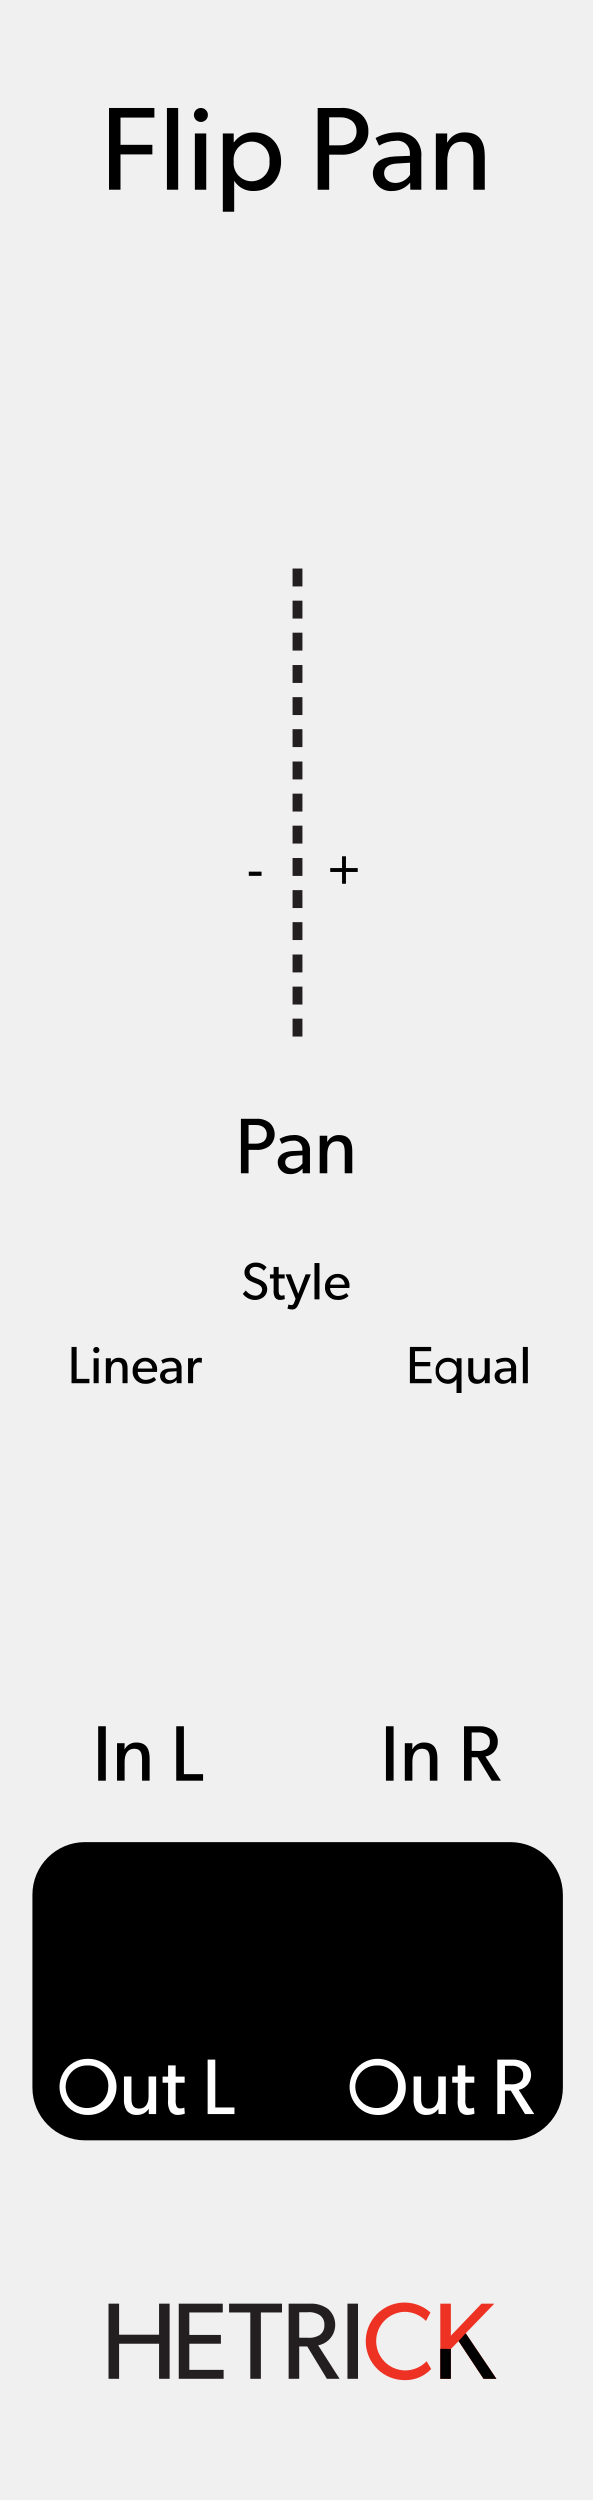
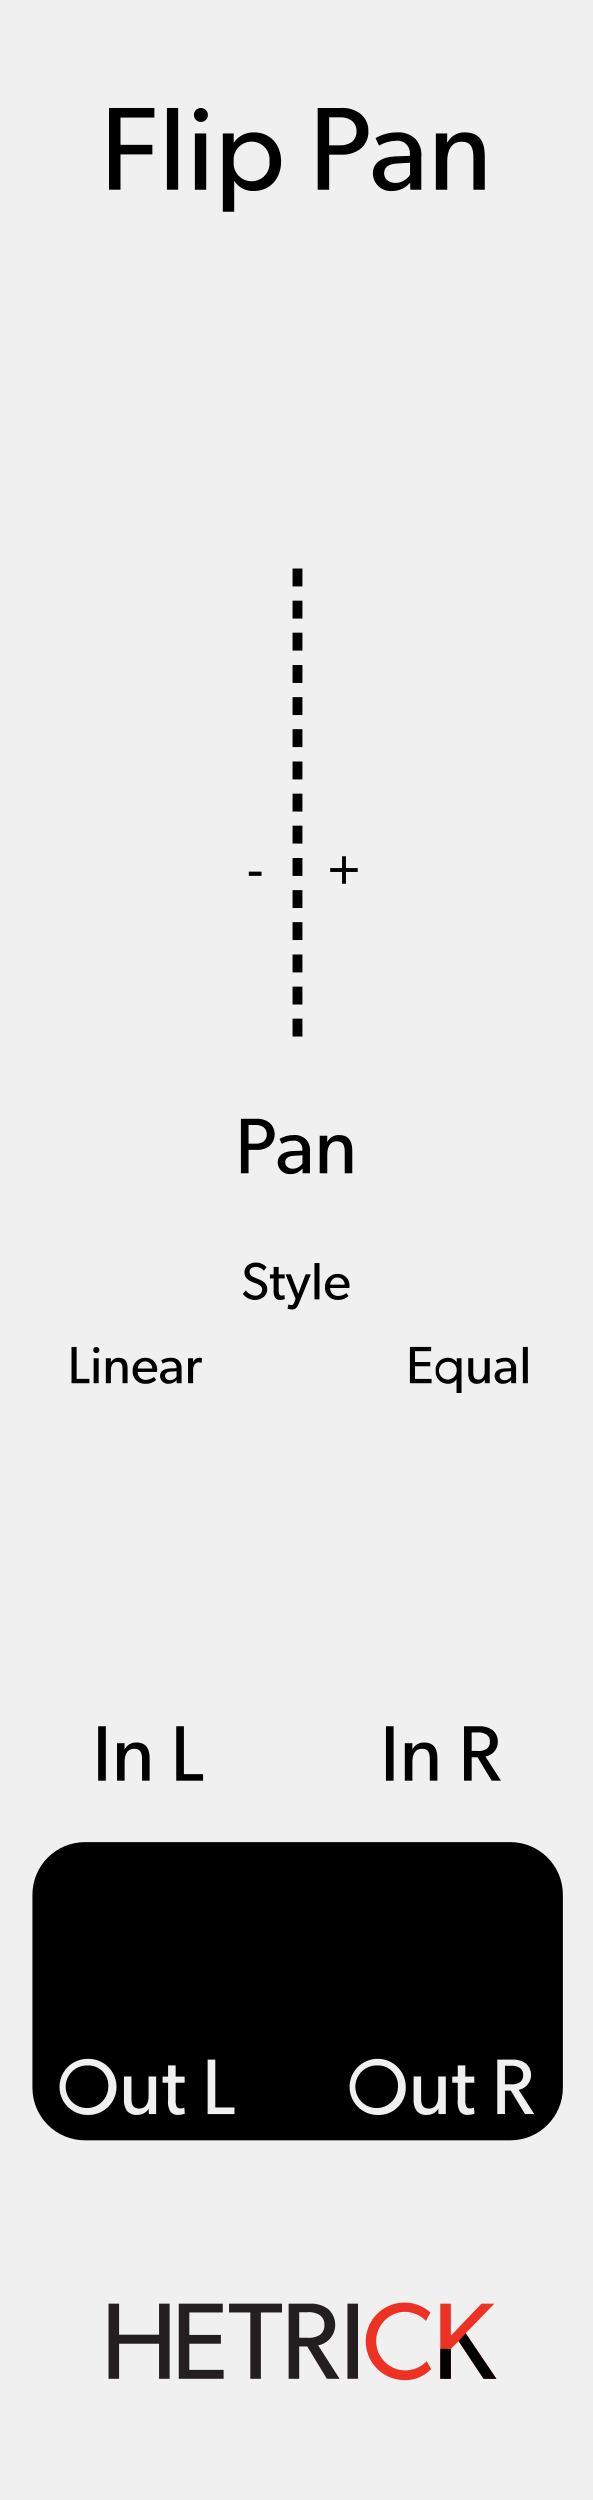
- <svg xmlns="http://www.w3.org/2000/svg" id="svg8" width="90" height="380" viewBox="0 0 90 380">
+ <svg xmlns="http://www.w3.org/2000/svg" id="svg8" width="90" height="380" viewBox="0 0 90 380" version="1.1">
+   <defs id="defs185" />
  <g id="layer1">
    <path id="rect817" d="M0,0H90V380H0Z" transform="translate(0 0.00002)" style="fill: #f0f0f0" />
  </g>
-   <g>
-     <path d="M25.784,361.578H24.178v-5.331H18.102v5.331H16.496V350.155h1.606v4.719h6.076v-4.719h1.606Z" transform="translate(0 0.00002)" style="fill: #231f20" />
-     <path d="M33.992,361.578H27.171V350.155h6.689v1.341H28.776v3.411h4.801v1.341h-4.801v3.973h5.215Z" transform="translate(0 0.00002)" style="fill: #231f20" />
-     <path d="M42.865,351.496H39.653v10.083h-1.606V351.496H34.819v-1.341h8.046Z" transform="translate(0 0.00002)" style="fill: #231f20" />
-     <path d="M51.622,361.578H49.685l-2.98-4.917H45.479v4.917h-1.606V350.155h3.228a4.373,4.373,0,0,1,2.748.795A3.185,3.185,0,0,1,48.36,356.496Zm-3.046-9.702a3.047,3.047,0,0,0-1.92-.414h-1.175v3.874h1.175a3.159,3.159,0,0,0,1.92-.397,1.727,1.727,0,0,0,.729-1.54A1.698,1.698,0,0,0,48.575,351.877Z" transform="translate(0 0.00002)" style="fill: #231f20" />
-     <path d="M54.419,361.578H52.813V350.155h1.606Z" transform="translate(0 0.00002)" style="fill: #231f20" />
-     <path d="M65.542,360.088A5.355,5.355,0,0,1,61.37,361.777a5.895,5.895,0,1,1,4.056-10.281l-.679,1.291a4.527,4.527,0,0,0-3.311-1.391,4.458,4.458,0,0,0,0,8.907,4.522,4.522,0,0,0,3.411-1.391Z" transform="translate(0 0.00002)" style="fill: #ed3224" />
-     <path d="M75.452,361.578H73.499L69.707,355.85l-1.175,1.192v4.536H66.926V350.155h1.606v4.868l4.652-4.868h1.954l-4.354,4.503Z" transform="translate(0 0.00002)" style="fill: #ed3224" />
-     <path d="M75.452,361.578H73.499L69.707,355.85l-1.175,1.192v4.536H66.926V357.019l1.606.023,1.175-1.192,1.076-1.192.616.914.497.737Z" transform="translate(0 0.00002)" />
+   <g id="g22">
+     <path d="M25.784,361.578H24.178v-5.331H18.102v5.331H16.496V350.155h1.606v4.719h6.076v-4.719h1.606Z" transform="translate(0 0.00002)" style="fill: #231f20" id="path6" />
+     <path d="M33.992,361.578H27.171V350.155h6.689v1.341H28.776v3.411h4.801v1.341h-4.801v3.973h5.215Z" transform="translate(0 0.00002)" style="fill: #231f20" id="path8" />
+     <path d="M42.865,351.496H39.653v10.083h-1.606V351.496H34.819v-1.341h8.046Z" transform="translate(0 0.00002)" style="fill: #231f20" id="path10" />
+     <path d="M51.622,361.578H49.685l-2.98-4.917H45.479v4.917h-1.606V350.155h3.228a4.373,4.373,0,0,1,2.748.795A3.185,3.185,0,0,1,48.36,356.496Zm-3.046-9.702a3.047,3.047,0,0,0-1.92-.414h-1.175v3.874h1.175a3.159,3.159,0,0,0,1.92-.397,1.727,1.727,0,0,0,.729-1.54A1.698,1.698,0,0,0,48.575,351.877Z" transform="translate(0 0.00002)" style="fill: #231f20" id="path12" />
+     <path d="M54.419,361.578H52.813V350.155h1.606Z" transform="translate(0 0.00002)" style="fill: #231f20" id="path14" />
+     <path d="M65.542,360.088A5.355,5.355,0,0,1,61.37,361.777a5.895,5.895,0,1,1,4.056-10.281l-.679,1.291a4.527,4.527,0,0,0-3.311-1.391,4.458,4.458,0,0,0,0,8.907,4.522,4.522,0,0,0,3.411-1.391Z" transform="translate(0 0.00002)" style="fill: #ed3224" id="path16" />
+     <path d="M75.452,361.578H73.499L69.707,355.85l-1.175,1.192v4.536H66.926V350.155h1.606v4.868l4.652-4.868h1.954l-4.354,4.503Z" transform="translate(0 0.00002)" style="fill: #ed3224" id="path18" />
+     <path d="M75.452,361.578H73.499L69.707,355.85l-1.175,1.192v4.536H66.926V357.019l1.606.023,1.175-1.192,1.076-1.192.616.914.497.737Z" transform="translate(0 0.00002)" id="path20" />
  </g>
-   <g>
-     <path d="M23.466,17.871h-5.15v4.141h4.844v1.458H18.316v5.366H16.57V16.413h6.896Z" transform="translate(0 0.00002)" />
-     <path d="M27.082,28.836H25.372V16.413H27.082Z" transform="translate(0 0.00002)" />
-     <path d="M30.484,18.538a1.064,1.064,0,1,1,1.117-1.062A1.061,1.061,0,0,1,30.484,18.538Zm.864,10.299H29.62V20.284h1.729Z" transform="translate(0 0.00002)" />
-     <path d="M38.567,29.035a3.323,3.323,0,0,1-2.953-1.531l-.018-.018v4.7H33.868V20.284h1.657v1.351h.036a3.625,3.625,0,0,1,3.042-1.513c2.521,0,4.124,1.891,4.124,4.43C42.727,27.09,41.106,29.035,38.567,29.035Zm-.324-7.508a2.72,2.72,0,0,0-2.719,3.007,2.734,2.734,0,1,0,5.438,0A2.72,2.72,0,0,0,38.243,21.526Z" transform="translate(0 0.00002)" />
-     <path d="M54.785,22.625a4.496,4.496,0,0,1-3.007.882H50.032v5.33H48.285V16.413h3.493a4.499,4.499,0,0,1,3.007.882,3.267,3.267,0,0,1,1.207,2.665A3.241,3.241,0,0,1,54.785,22.625Zm-1.351-4.303a2.93,2.93,0,0,0-1.8-.486H50.032v4.25h1.603a3.057,3.057,0,0,0,1.8-.468A1.998,1.998,0,0,0,54.191,19.96,1.962,1.962,0,0,0,53.435,18.321Z" transform="translate(0 0.00002)" />
-     <path d="M64.037,28.836H62.363l-.019-1.08A3.528,3.528,0,0,1,59.626,29.035a2.718,2.718,0,0,1-2.953-2.647c0-1.674,1.369-2.521,3.35-2.611l2.286-.09v-.342a1.876,1.876,0,0,0-2.124-1.944,5.256,5.256,0,0,0-2.575.738l-.522-1.152a6.594,6.594,0,0,1,3.205-.864,3.707,3.707,0,0,1,2.827.973,3.542,3.542,0,0,1,.918,2.772Zm-1.71-4.105-1.999.126c-1.387.072-1.944.666-1.944,1.476,0,.811.63,1.477,1.765,1.477a2.686,2.686,0,0,0,2.179-1.242Z" transform="translate(0 0.00002)" />
-     <path d="M73.686,28.836H71.957V24.065c0-1.44-.253-2.521-1.783-2.521-1.603,0-2.196,1.35-2.196,2.989v4.303H66.249V20.284h1.729L67.959,21.634h.055a2.889,2.889,0,0,1,2.61-1.513c2.431,0,3.062,1.603,3.062,3.655Z" transform="translate(0 0.00002)" />
+   <g id="g38">
+     <path d="M23.466,17.871h-5.15v4.141h4.844v1.458H18.316v5.366H16.57V16.413h6.896Z" transform="translate(0 0.00002)" id="path24" />
+     <path d="M27.082,28.836H25.372V16.413H27.082Z" transform="translate(0 0.00002)" id="path26" />
+     <path d="M30.484,18.538a1.064,1.064,0,1,1,1.117-1.062A1.061,1.061,0,0,1,30.484,18.538Zm.864,10.299H29.62V20.284h1.729Z" transform="translate(0 0.00002)" id="path28" />
+     <path d="M38.567,29.035a3.323,3.323,0,0,1-2.953-1.531l-.018-.018v4.7H33.868V20.284h1.657v1.351h.036a3.625,3.625,0,0,1,3.042-1.513c2.521,0,4.124,1.891,4.124,4.43C42.727,27.09,41.106,29.035,38.567,29.035Zm-.324-7.508a2.72,2.72,0,0,0-2.719,3.007,2.734,2.734,0,1,0,5.438,0A2.72,2.72,0,0,0,38.243,21.526Z" transform="translate(0 0.00002)" id="path30" />
+     <path d="M54.785,22.625a4.496,4.496,0,0,1-3.007.882H50.032v5.33H48.285V16.413h3.493a4.499,4.499,0,0,1,3.007.882,3.267,3.267,0,0,1,1.207,2.665A3.241,3.241,0,0,1,54.785,22.625Zm-1.351-4.303a2.93,2.93,0,0,0-1.8-.486H50.032v4.25h1.603a3.057,3.057,0,0,0,1.8-.468A1.998,1.998,0,0,0,54.191,19.96,1.962,1.962,0,0,0,53.435,18.321Z" transform="translate(0 0.00002)" id="path32" />
+     <path d="M64.037,28.836H62.363l-.019-1.08A3.528,3.528,0,0,1,59.626,29.035a2.718,2.718,0,0,1-2.953-2.647c0-1.674,1.369-2.521,3.35-2.611l2.286-.09v-.342a1.876,1.876,0,0,0-2.124-1.944,5.256,5.256,0,0,0-2.575.738l-.522-1.152a6.594,6.594,0,0,1,3.205-.864,3.707,3.707,0,0,1,2.827.973,3.542,3.542,0,0,1,.918,2.772Zm-1.71-4.105-1.999.126c-1.387.072-1.944.666-1.944,1.476,0,.811.63,1.477,1.765,1.477a2.686,2.686,0,0,0,2.179-1.242Z" transform="translate(0 0.00002)" id="path34" />
+     <path d="M73.686,28.836H71.957V24.065c0-1.44-.253-2.521-1.783-2.521-1.603,0-2.196,1.35-2.196,2.989v4.303H66.249V20.284h1.729L67.959,21.634h.055a2.889,2.889,0,0,1,2.61-1.513c2.431,0,3.062,1.603,3.062,3.655Z" transform="translate(0 0.00002)" id="path36" />
  </g>
-   <g>
-     <path d="M40.948,174.195a2.997,2.997,0,0,1-2.003.587H37.781V178.333H36.618v-8.275h2.327a2.997,2.997,0,0,1,2.003.587,2.362,2.362,0,0,1,0,3.55Zm-.899-2.867a1.954,1.954,0,0,0-1.2-.324H37.781v2.831h1.067a2.037,2.037,0,0,0,1.2-.312,1.331,1.331,0,0,0,.503-1.103A1.309,1.309,0,0,0,40.048,171.329Z" transform="translate(0 0.00002)" />
-     <path d="M47.115,178.333H46l-.012-.72a2.351,2.351,0,0,1-1.811.852,1.81,1.81,0,0,1-1.967-1.763c0-1.115.911-1.679,2.23-1.739l1.523-.06v-.228a1.25,1.25,0,0,0-1.416-1.295,3.495,3.495,0,0,0-1.715.492l-.348-.768a4.381,4.381,0,0,1,2.135-.576,2.469,2.469,0,0,1,1.883.647,2.36,2.36,0,0,1,.611,1.847Zm-1.139-2.734-1.331.084c-.924.048-1.295.444-1.295.983s.42.983,1.175.983a1.789,1.789,0,0,0,1.451-.828Z" transform="translate(0 0.00002)" />
-     <path d="M53.547,178.333H52.396v-3.178c0-.959-.168-1.679-1.188-1.679-1.067,0-1.463.899-1.463,1.991V178.333H48.594v-5.697h1.151l-.013.899h.036a1.924,1.924,0,0,1,1.739-1.007c1.619,0,2.039,1.067,2.039,2.435Z" transform="translate(0 0.00002)" />
+   <g id="g46">
+     <path d="M40.948,174.195a2.997,2.997,0,0,1-2.003.587H37.781V178.333H36.618v-8.275h2.327a2.997,2.997,0,0,1,2.003.587,2.362,2.362,0,0,1,0,3.55Zm-.899-2.867a1.954,1.954,0,0,0-1.2-.324H37.781v2.831h1.067a2.037,2.037,0,0,0,1.2-.312,1.331,1.331,0,0,0,.503-1.103A1.309,1.309,0,0,0,40.048,171.329Z" transform="translate(0 0.00002)" id="path40" />
+     <path d="M47.115,178.333H46l-.012-.72a2.351,2.351,0,0,1-1.811.852,1.81,1.81,0,0,1-1.967-1.763c0-1.115.911-1.679,2.23-1.739l1.523-.06v-.228a1.25,1.25,0,0,0-1.416-1.295,3.495,3.495,0,0,0-1.715.492l-.348-.768a4.381,4.381,0,0,1,2.135-.576,2.469,2.469,0,0,1,1.883.647,2.36,2.36,0,0,1,.611,1.847Zm-1.139-2.734-1.331.084c-.924.048-1.295.444-1.295.983s.42.983,1.175.983a1.789,1.789,0,0,0,1.451-.828Z" transform="translate(0 0.00002)" id="path42" />
+     <path d="M53.547,178.333H52.396v-3.178c0-.959-.168-1.679-1.188-1.679-1.067,0-1.463.899-1.463,1.991V178.333H48.594v-5.697h1.151l-.013.899h.036a1.924,1.924,0,0,1,1.739-1.007c1.619,0,2.039,1.067,2.039,2.435Z" transform="translate(0 0.00002)" id="path44" />
  </g>
-   <g>
-     <path d="M16.085,270.666H14.922v-8.275H16.085Z" transform="translate(0 0.00002)" />
-     <path d="M22.743,270.666H21.591v-3.178c0-.96-.167-1.68-1.187-1.68-1.067,0-1.463.899-1.463,1.991V270.666H17.79v-5.696h1.151l-.012.899h.036a1.925,1.925,0,0,1,1.739-1.008c1.619,0,2.039,1.067,2.039,2.435Z" transform="translate(0 0.00002)" />
-     <path d="M30.867,270.666H26.789v-8.275h1.163v7.28H30.867Z" transform="translate(0 0.00002)" />
+   <g id="g54">
+     <path d="M16.085,270.666H14.922v-8.275H16.085Z" transform="translate(0 0.00002)" id="path48" />
+     <path d="M22.743,270.666H21.591v-3.178c0-.96-.167-1.68-1.187-1.68-1.067,0-1.463.899-1.463,1.991V270.666H17.79v-5.696h1.151l-.012.899h.036a1.925,1.925,0,0,1,1.739-1.008c1.619,0,2.039,1.067,2.039,2.435Z" transform="translate(0 0.00002)" id="path50" />
+     <path d="M30.867,270.666H26.789v-8.275h1.163v7.28H30.867Z" transform="translate(0 0.00002)" id="path52" />
  </g>
-   <g>
-     <path d="M59.827,270.666H58.664v-8.275h1.163Z" transform="translate(0 0.00002)" />
-     <path d="M66.484,270.666H65.333v-3.178c0-.96-.167-1.68-1.187-1.68-1.067,0-1.464.899-1.464,1.991V270.666H61.531v-5.696h1.151l-.012.899H62.707a1.925,1.925,0,0,1,1.739-1.008c1.619,0,2.038,1.067,2.038,2.435Z" transform="translate(0 0.00002)" />
-     <path d="M76.144,270.666H74.74l-2.158-3.562h-.888V270.666H70.531v-8.275h2.338a3.167,3.167,0,0,1,1.991.576,2.178,2.178,0,0,1,.804,1.751,2.201,2.201,0,0,1-1.883,2.267ZM73.938,263.638a2.212,2.212,0,0,0-1.392-.3h-.852v2.807h.852a2.285,2.285,0,0,0,1.392-.288,1.251,1.251,0,0,0,.527-1.115A1.233,1.233,0,0,0,73.938,263.638Z" transform="translate(0 0.00002)" />
+   <g id="g62">
+     <path d="M59.827,270.666H58.664v-8.275h1.163Z" transform="translate(0 0.00002)" id="path56" />
+     <path d="M66.484,270.666H65.333v-3.178c0-.96-.167-1.68-1.187-1.68-1.067,0-1.464.899-1.464,1.991V270.666H61.531v-5.696h1.151l-.012.899H62.707a1.925,1.925,0,0,1,1.739-1.008c1.619,0,2.038,1.067,2.038,2.435Z" transform="translate(0 0.00002)" id="path58" />
+     <path d="M76.144,270.666H74.74l-2.158-3.562h-.888V270.666H70.531v-8.275h2.338a3.167,3.167,0,0,1,1.991.576,2.178,2.178,0,0,1,.804,1.751,2.201,2.201,0,0,1-1.883,2.267ZM73.938,263.638a2.212,2.212,0,0,0-1.392-.3h-.852v2.807h.852a2.285,2.285,0,0,0,1.392-.288,1.251,1.251,0,0,0,.527-1.115A1.233,1.233,0,0,0,73.938,263.638Z" transform="translate(0 0.00002)" id="path60" />
  </g>
-   <rect x="4.927" y="280" width="80.63" height="45.333" rx="8" ry="8" />
-   <g>
-     <path d="M13.378,321.478a4.27,4.27,0,1,1,0-8.539,4.27,4.27,0,1,1,0,8.539Zm0-7.531a3.242,3.242,0,1,0,3.083,3.237A3.027,3.027,0,0,0,13.378,313.946Z" transform="translate(0 0.00002)" style="fill: #fff" />
-     <path d="M23.734,321.334H22.619l-.012-.815a1.987,1.987,0,0,1-1.763.947,1.845,1.845,0,0,1-1.583-.66,2.891,2.891,0,0,1-.42-1.763v-3.418H19.98v3.37c0,.779.168,1.511,1.188,1.511,1.007,0,1.415-.863,1.415-1.822V315.625h1.151Z" transform="translate(0 0.00002)" style="fill: #fff" />
-     <path d="M28.091,321.273a2.881,2.881,0,0,1-1.043.192,1.337,1.337,0,0,1-1.211-.588,2.975,2.975,0,0,1-.288-1.703v-2.603H24.709v-.924h.84v-1.702H26.7v1.702h1.367v.924H26.7v2.579a2.233,2.233,0,0,0,.144,1.043.597.597,0,0,0,.587.288,1.391,1.391,0,0,0,.588-.132Z" transform="translate(0 0.00002)" style="fill: #fff" />
-     <path d="M35.638,321.334H31.561v-8.275h1.163v7.279h2.915Z" transform="translate(0 0.00002)" style="fill: #fff" />
+   <rect x="4.927" y="280" width="80.63" height="45.333" rx="8" ry="8" id="rect64" />
+   <g id="g74" style="fill:#f0f0f0;fill-opacity:1">
+     <path d="M13.378,321.478a4.27,4.27,0,1,1,0-8.539,4.27,4.27,0,1,1,0,8.539Zm0-7.531a3.242,3.242,0,1,0,3.083,3.237A3.027,3.027,0,0,0,13.378,313.946Z" transform="translate(0 0.00002)" style="fill:#f0f0f0;fill-opacity:1" id="path66" />
+     <path d="M23.734,321.334H22.619l-.012-.815a1.987,1.987,0,0,1-1.763.947,1.845,1.845,0,0,1-1.583-.66,2.891,2.891,0,0,1-.42-1.763v-3.418H19.98v3.37c0,.779.168,1.511,1.188,1.511,1.007,0,1.415-.863,1.415-1.822V315.625h1.151Z" transform="translate(0 0.00002)" style="fill:#f0f0f0;fill-opacity:1" id="path68" />
+     <path d="M28.091,321.273a2.881,2.881,0,0,1-1.043.192,1.337,1.337,0,0,1-1.211-.588,2.975,2.975,0,0,1-.288-1.703v-2.603H24.709v-.924h.84v-1.702H26.7v1.702h1.367v.924H26.7v2.579a2.233,2.233,0,0,0,.144,1.043.597.597,0,0,0,.587.288,1.391,1.391,0,0,0,.588-.132Z" transform="translate(0 0.00002)" style="fill:#f0f0f0;fill-opacity:1" id="path70" />
+     <path d="M35.638,321.334H31.561v-8.275h1.163v7.279h2.915Z" transform="translate(0 0.00002)" style="fill:#f0f0f0;fill-opacity:1" id="path72" />
  </g>
-   <g>
-     <path d="M57.407,321.478a4.27,4.27,0,1,1,4.27-4.27A4.111,4.111,0,0,1,57.407,321.478Zm0-7.531a3.242,3.242,0,1,0,3.083,3.237A3.027,3.027,0,0,0,57.407,313.946Z" transform="translate(0 0.00002)" style="fill: #fff" />
-     <path d="M67.763,321.334H66.647l-.012-.815a1.985,1.985,0,0,1-1.763.947,1.845,1.845,0,0,1-1.583-.66,2.891,2.891,0,0,1-.42-1.763v-3.418h1.139v3.37c0,.779.168,1.511,1.188,1.511,1.008,0,1.415-.863,1.415-1.822V315.625H67.763Z" transform="translate(0 0.00002)" style="fill: #fff" />
-     <path d="M72.12,321.273a2.877,2.877,0,0,1-1.043.192,1.338,1.338,0,0,1-1.212-.588,2.98,2.98,0,0,1-.287-1.703v-2.603h-.84v-.924h.84v-1.702h1.151v1.702h1.367v.924H70.729v2.579a2.24,2.24,0,0,0,.144,1.043.597.597,0,0,0,.588.288,1.391,1.391,0,0,0,.588-.132Z" transform="translate(0 0.00002)" style="fill: #fff" />
-     <path d="M81.202,321.334H79.799l-2.158-3.562h-.888v3.562H75.59v-8.275h2.338a3.167,3.167,0,0,1,1.991.575,2.307,2.307,0,0,1-1.079,4.018Zm-2.206-7.028a2.206,2.206,0,0,0-1.392-.3h-.852v2.807h.852a2.292,2.292,0,0,0,1.392-.288,1.251,1.251,0,0,0,.527-1.115A1.231,1.231,0,0,0,78.996,314.306Z" transform="translate(0 0.00002)" style="fill: #fff" />
+   <g id="g84" style="fill:#f0f0f0;fill-opacity:1">
+     <path d="M57.407,321.478a4.27,4.27,0,1,1,4.27-4.27A4.111,4.111,0,0,1,57.407,321.478Zm0-7.531a3.242,3.242,0,1,0,3.083,3.237A3.027,3.027,0,0,0,57.407,313.946Z" transform="translate(0 0.00002)" style="fill:#f0f0f0;fill-opacity:1" id="path76" />
+     <path d="M67.763,321.334H66.647l-.012-.815a1.985,1.985,0,0,1-1.763.947,1.845,1.845,0,0,1-1.583-.66,2.891,2.891,0,0,1-.42-1.763v-3.418h1.139v3.37c0,.779.168,1.511,1.188,1.511,1.008,0,1.415-.863,1.415-1.822V315.625H67.763Z" transform="translate(0 0.00002)" style="fill:#f0f0f0;fill-opacity:1" id="path78" />
+     <path d="M72.12,321.273a2.877,2.877,0,0,1-1.043.192,1.338,1.338,0,0,1-1.212-.588,2.98,2.98,0,0,1-.287-1.703v-2.603h-.84v-.924h.84v-1.702h1.151v1.702h1.367v.924H70.729v2.579a2.24,2.24,0,0,0,.144,1.043.597.597,0,0,0,.588.288,1.391,1.391,0,0,0,.588-.132Z" transform="translate(0 0.00002)" style="fill:#f0f0f0;fill-opacity:1" id="path80" />
+     <path d="M81.202,321.334H79.799l-2.158-3.562h-.888v3.562H75.59v-8.275h2.338a3.167,3.167,0,0,1,1.991.575,2.307,2.307,0,0,1-1.079,4.018Zm-2.206-7.028a2.206,2.206,0,0,0-1.392-.3h-.852v2.807h.852a2.292,2.292,0,0,0,1.392-.288,1.251,1.251,0,0,0,.527-1.115A1.231,1.231,0,0,0,78.996,314.306Z" transform="translate(0 0.00002)" style="fill:#f0f0f0;fill-opacity:1" id="path82" />
  </g>
-   <g>
-     <g>
-       <rect x="37.501" y="144" width="14.998" height="14.667" style="fill: none" />
-       <rect x="44.469" y="145.084" width="1.5" height="2.722" style="fill: #231f20" />
-       <rect x="44.469" y="149.966" width="1.5" height="2.722" style="fill: #231f20" />
-       <rect x="44.469" y="154.833" width="1.5" height="2.722" style="fill: #231f20" />
-     </g>
-     <g>
-       <rect x="37.501" y="129.333" width="14.998" height="14.667" style="fill: none" />
-       <rect x="44.469" y="130.417" width="1.5" height="2.722" style="fill: #231f20" />
-       <rect x="44.469" y="135.3" width="1.5" height="2.722" style="fill: #231f20" />
-       <rect x="44.469" y="140.166" width="1.5" height="2.722" style="fill: #231f20" />
-     </g>
-     <g>
-       <rect x="37.501" y="114.667" width="14.998" height="14.667" style="fill: none" />
-       <rect x="44.469" y="115.75" width="1.5" height="2.722" style="fill: #231f20" />
-       <rect x="44.469" y="120.633" width="1.5" height="2.722" style="fill: #231f20" />
-       <rect x="44.469" y="125.5" width="1.5" height="2.722" style="fill: #231f20" />
-     </g>
-     <g>
-       <rect x="37.501" y="100" width="14.998" height="14.667" style="fill: none" />
-       <rect x="44.469" y="101.084" width="1.5" height="2.722" style="fill: #231f20" />
-       <rect x="44.469" y="105.966" width="1.5" height="2.722" style="fill: #231f20" />
-       <rect x="44.469" y="110.833" width="1.5" height="2.722" style="fill: #231f20" />
-     </g>
-     <g>
-       <rect x="37.501" y="85.333" width="14.998" height="14.667" style="fill: none" />
-       <rect x="44.469" y="86.417" width="1.5" height="2.722" style="fill: #231f20" />
-       <rect x="44.469" y="91.3" width="1.5" height="2.722" style="fill: #231f20" />
-       <rect x="44.469" y="96.166" width="1.5" height="2.722" style="fill: #231f20" />
-     </g>
+   <rect x="37.501" y="144" width="14.998" height="14.667" style="fill:none" id="rect86" />
+   <rect x="37.501" y="129.333" width="14.998" height="14.667" style="fill:none" id="rect96" />
+   <rect x="37.501" y="114.667" width="14.998" height="14.667" style="fill:none" id="rect106" />
+   <rect x="37.501" y="100" width="14.998" height="14.667" style="fill:none" id="rect116" />
+   <rect x="37.501" y="85.333" width="14.998" height="14.667" style="fill:none" id="rect126" />
+   <g id="g980">
+     <rect x="44.469" y="145.084" width="1.5" height="2.722" style="fill:#000000" id="rect88" />
+     <rect x="44.469" y="149.966" width="1.5" height="2.722" style="fill:#000000" id="rect90" />
+     <rect x="44.469" y="154.833" width="1.5" height="2.722" style="fill:#000000" id="rect92" />
+     <rect x="44.469" y="130.417" width="1.5" height="2.722" style="fill:#000000" id="rect98" />
+     <rect x="44.469" y="135.3" width="1.5" height="2.722" style="fill:#000000" id="rect100" />
+     <rect x="44.469" y="140.166" width="1.5" height="2.722" style="fill:#000000" id="rect102" />
+     <rect x="44.469" y="115.75" width="1.5" height="2.722" style="fill:#000000" id="rect108" />
+     <rect x="44.469" y="120.633" width="1.5" height="2.722" style="fill:#000000" id="rect110" />
+     <rect x="44.469" y="125.5" width="1.5" height="2.722" style="fill:#000000" id="rect112" />
+     <rect x="44.469" y="101.084" width="1.5" height="2.722" style="fill:#000000" id="rect118" />
+     <rect x="44.469" y="105.966" width="1.5" height="2.722" style="fill:#000000" id="rect120" />
+     <rect x="44.469" y="110.833" width="1.5" height="2.722" style="fill:#000000" id="rect122" />
+     <rect x="44.469" y="86.417" width="1.5" height="2.722" style="fill:#000000" id="rect128" />
+     <rect x="44.469" y="91.3" width="1.5" height="2.722" style="fill:#000000" id="rect130" />
+     <rect x="44.469" y="96.166" width="1.5" height="2.722" style="fill:#000000" id="rect132" />
  </g>
-   <g>
-     <path d="M39.752,133.13H37.817v-.64h1.935Z" transform="translate(0 0.00002)" />
-     <path d="M54.375,132.538H52.584v1.791h-.592v-1.791H50.193v-.592h1.799v-1.791h.592v1.791h1.791Z" transform="translate(0 0.00002)" />
+   <g id="g142">
+     <path d="M39.752,133.13H37.817v-.64h1.935Z" transform="translate(0 0.00002)" id="path138" />
+     <path d="M54.375,132.538H52.584v1.791h-.592v-1.791H50.193v-.592h1.799v-1.791h.592v1.791h1.791Z" transform="translate(0 0.00002)" id="path140" />
  </g>
-   <g>
-     <path d="M13.59,210.25H10.872v-5.517h.775v4.853h1.943Z" transform="translate(0 0.00002)" />
-     <path d="M14.615,205.677a.472.472,0,1,1,.496-.472A.471.471,0,0,1,14.615,205.677ZM14.999,210.25h-.768v-3.798H14.999Z" transform="translate(0 0.00002)" />
-     <path d="M19.39,210.25h-.768v-2.119c0-.64-.112-1.119-.791-1.119-.712,0-.976.6-.976,1.327V210.25h-.768v-3.798h.768l-.008.6h.024a1.284,1.284,0,0,1,1.16-.672c1.08,0,1.359.712,1.359,1.623Z" transform="translate(0 0.00002)" />
-     <path d="M23.861,208.531H20.935a1.171,1.171,0,0,0,1.223,1.207,2.103,2.103,0,0,0,1.255-.439l.32.439a2.23,2.23,0,0,1-1.671.6,1.841,1.841,0,0,1-1.903-1.991,1.884,1.884,0,0,1,1.927-1.967,1.734,1.734,0,0,1,1.799,1.815A3.267,3.267,0,0,1,23.861,208.531Zm-.704-.512a1.098,1.098,0,0,0-1.095-1.088,1.117,1.117,0,0,0-1.119,1.088Z" transform="translate(0 0.00002)" />
-     <path d="M27.598,210.25h-.744l-.008-.479a1.569,1.569,0,0,1-1.208.567,1.206,1.206,0,0,1-1.311-1.176c0-.743.607-1.119,1.487-1.159l1.015-.04v-.151a.833.833,0,0,0-.943-.863,2.333,2.333,0,0,0-1.144.327l-.232-.512a2.925,2.925,0,0,1,1.423-.384,1.646,1.646,0,0,1,1.255.432,1.575,1.575,0,0,1,.408,1.231Zm-.759-1.823-.888.057c-.616.031-.864.296-.864.655s.28.655.784.655a1.194,1.194,0,0,0,.968-.552Z" transform="translate(0 0.00002)" />
-     <path d="M30.654,207.155h-.032a1.019,1.019,0,0,0-.416-.079.795.795,0,0,0-.624.319,1.682,1.682,0,0,0-.232.96V210.25H28.584v-3.798h.768l-.008.584h.024a.99.99,0,0,1,.935-.656,1.061,1.061,0,0,1,.4.064Z" transform="translate(0 0.00002)" />
+   <g id="g156">
+     <path d="M13.59,210.25H10.872v-5.517h.775v4.853h1.943Z" transform="translate(0 0.00002)" id="path144" />
+     <path d="M14.615,205.677a.472.472,0,1,1,.496-.472A.471.471,0,0,1,14.615,205.677ZM14.999,210.25h-.768v-3.798H14.999Z" transform="translate(0 0.00002)" id="path146" />
+     <path d="M19.39,210.25h-.768v-2.119c0-.64-.112-1.119-.791-1.119-.712,0-.976.6-.976,1.327V210.25h-.768v-3.798h.768l-.008.6h.024a1.284,1.284,0,0,1,1.16-.672c1.08,0,1.359.712,1.359,1.623Z" transform="translate(0 0.00002)" id="path148" />
+     <path d="M23.861,208.531H20.935a1.171,1.171,0,0,0,1.223,1.207,2.103,2.103,0,0,0,1.255-.439l.32.439a2.23,2.23,0,0,1-1.671.6,1.841,1.841,0,0,1-1.903-1.991,1.884,1.884,0,0,1,1.927-1.967,1.734,1.734,0,0,1,1.799,1.815A3.267,3.267,0,0,1,23.861,208.531Zm-.704-.512a1.098,1.098,0,0,0-1.095-1.088,1.117,1.117,0,0,0-1.119,1.088Z" transform="translate(0 0.00002)" id="path150" />
+     <path d="M27.598,210.25h-.744l-.008-.479a1.569,1.569,0,0,1-1.208.567,1.206,1.206,0,0,1-1.311-1.176c0-.743.607-1.119,1.487-1.159l1.015-.04v-.151a.833.833,0,0,0-.943-.863,2.333,2.333,0,0,0-1.144.327l-.232-.512a2.925,2.925,0,0,1,1.423-.384,1.646,1.646,0,0,1,1.255.432,1.575,1.575,0,0,1,.408,1.231Zm-.759-1.823-.888.057c-.616.031-.864.296-.864.655s.28.655.784.655a1.194,1.194,0,0,0,.968-.552Z" transform="translate(0 0.00002)" id="path152" />
+     <path d="M30.654,207.155h-.032a1.019,1.019,0,0,0-.416-.079.795.795,0,0,0-.624.319,1.682,1.682,0,0,0-.232.96V210.25H28.584v-3.798h.768l-.008.584h.024a.99.99,0,0,1,.935-.656,1.061,1.061,0,0,1,.4.064Z" transform="translate(0 0.00002)" id="path154" />
  </g>
-   <g>
-     <path d="M40.046,197.164a2.087,2.087,0,0,1-1.352.432,2.307,2.307,0,0,1-1.783-.928l.456-.52a1.866,1.866,0,0,0,1.399.792.965.965,0,0,0,1.079-.928c0-.575-.616-.8-.896-.911-.288-.112-.671-.264-.879-.368a1.772,1.772,0,0,1-.552-.392,1.327,1.327,0,0,1-.36-.96,1.374,1.374,0,0,1,.504-1.063,1.937,1.937,0,0,1,1.271-.407,2.15,2.15,0,0,1,1.583.712l-.408.527a1.676,1.676,0,0,0-1.215-.592c-.544,0-.959.256-.959.768s.375.704.711.84l1.016.424a2.148,2.148,0,0,1,.624.447,1.421,1.421,0,0,1,.336.928A1.536,1.536,0,0,1,40.046,197.164Z" transform="translate(0 0.00002)" />
-     <path d="M43.287,197.46a1.921,1.921,0,0,1-.695.128.893.893,0,0,1-.808-.392,1.983,1.983,0,0,1-.192-1.136v-1.734h-.56V193.71h.56v-1.136h.768V193.71H43.271v.616h-.912v1.719a1.494,1.494,0,0,0,.096.695.398.398,0,0,0,.392.192.927.927,0,0,0,.392-.088Z" transform="translate(0 0.00002)" />
-     <path d="M47.245,193.702,45.415,198.164c-.264.655-.576.879-1.0.879a1.884,1.884,0,0,1-.72-.136l.152-.624a1.207,1.207,0,0,0,.4.088c.16,0,.328.017.496-.447l.184-.504-1.52-3.726.8.008,1.127,2.95,1.119-2.958Z" transform="translate(0 0.00002)" />
-     <path d="M48.559,197.5H47.8v-5.517h.759Z" transform="translate(0 0.00002)" />
-     <path d="M53.102,195.781H50.175a1.172,1.172,0,0,0,1.224,1.207,2.101,2.101,0,0,0,1.255-.439l.32.439a2.231,2.231,0,0,1-1.671.6,1.841,1.841,0,0,1-1.903-1.991,1.884,1.884,0,0,1,1.927-1.967,1.735,1.735,0,0,1,1.8,1.815A3.267,3.267,0,0,1,53.102,195.781Zm-.704-.512a1.097,1.097,0,0,0-1.095-1.088,1.117,1.117,0,0,0-1.119,1.088Z" transform="translate(0 0.00002)" />
+   <g id="g168">
+     <path d="M40.046,197.164a2.087,2.087,0,0,1-1.352.432,2.307,2.307,0,0,1-1.783-.928l.456-.52a1.866,1.866,0,0,0,1.399.792.965.965,0,0,0,1.079-.928c0-.575-.616-.8-.896-.911-.288-.112-.671-.264-.879-.368a1.772,1.772,0,0,1-.552-.392,1.327,1.327,0,0,1-.36-.96,1.374,1.374,0,0,1,.504-1.063,1.937,1.937,0,0,1,1.271-.407,2.15,2.15,0,0,1,1.583.712l-.408.527a1.676,1.676,0,0,0-1.215-.592c-.544,0-.959.256-.959.768s.375.704.711.84l1.016.424a2.148,2.148,0,0,1,.624.447,1.421,1.421,0,0,1,.336.928A1.536,1.536,0,0,1,40.046,197.164Z" transform="translate(0 0.00002)" id="path158" />
+     <path d="M43.287,197.46a1.921,1.921,0,0,1-.695.128.893.893,0,0,1-.808-.392,1.983,1.983,0,0,1-.192-1.136v-1.734h-.56V193.71h.56v-1.136h.768V193.71H43.271v.616h-.912v1.719a1.494,1.494,0,0,0,.096.695.398.398,0,0,0,.392.192.927.927,0,0,0,.392-.088Z" transform="translate(0 0.00002)" id="path160" />
+     <path d="M47.245,193.702,45.415,198.164c-.264.655-.576.879-1.0.879a1.884,1.884,0,0,1-.72-.136l.152-.624a1.207,1.207,0,0,0,.4.088c.16,0,.328.017.496-.447l.184-.504-1.52-3.726.8.008,1.127,2.95,1.119-2.958Z" transform="translate(0 0.00002)" id="path162" />
+     <path d="M48.559,197.5H47.8v-5.517h.759Z" transform="translate(0 0.00002)" id="path164" />
+     <path d="M53.102,195.781H50.175a1.172,1.172,0,0,0,1.224,1.207,2.101,2.101,0,0,0,1.255-.439l.32.439a2.231,2.231,0,0,1-1.671.6,1.841,1.841,0,0,1-1.903-1.991,1.884,1.884,0,0,1,1.927-1.967,1.735,1.735,0,0,1,1.8,1.815A3.267,3.267,0,0,1,53.102,195.781Zm-.704-.512a1.097,1.097,0,0,0-1.095-1.088,1.117,1.117,0,0,0-1.119,1.088Z" transform="translate(0 0.00002)" id="path166" />
  </g>
-   <g>
-     <path d="M65.6,210.25H62.306v-5.517h3.23v.647H63.082v1.646h2.318v.648H63.082v1.919h2.518Z" transform="translate(0 0.00002)" />
-     <path d="M70.152,211.737h-.76v-2.079H69.377a1.486,1.486,0,0,1-1.312.68,1.841,1.841,0,0,1-1.846-1.991,1.818,1.818,0,0,1,1.83-1.967,1.589,1.589,0,0,1,1.352.672h.023l-.008-.6h.736Zm-1.943-4.733a1.347,1.347,0,1,0,1.207,1.335A1.207,1.207,0,0,0,68.209,207.004Z" transform="translate(0 0.00002)" />
-     <path d="M74.439,210.25h-.743l-.008-.544a1.323,1.323,0,0,1-1.175.632,1.233,1.233,0,0,1-1.057-.439,1.934,1.934,0,0,1-.279-1.176v-2.278h.76v2.246c0,.521.111,1.008.791,1.008.672,0,.943-.575.943-1.215v-2.039h.768Z" transform="translate(0 0.00002)" />
-     <path d="M78.448,210.25h-.743l-.008-.479a1.57,1.57,0,0,1-1.208.567,1.206,1.206,0,0,1-1.312-1.176c0-.743.607-1.119,1.487-1.159l1.016-.04v-.151a.833.833,0,0,0-.943-.863,2.333,2.333,0,0,0-1.144.327l-.232-.512a2.926,2.926,0,0,1,1.424-.384,1.647,1.647,0,0,1,1.256.432,1.575,1.575,0,0,1,.407,1.231Zm-.76-1.823-.888.057c-.615.031-.863.296-.863.655s.28.655.783.655a1.192,1.192,0,0,0,.968-.552Z" transform="translate(0 0.00002)" />
-     <path d="M80.233,210.25h-.759v-5.517h.759Z" transform="translate(0 0.00002)" />
+   <g id="g180">
+     <path d="M65.6,210.25H62.306v-5.517h3.23v.647H63.082v1.646h2.318v.648H63.082v1.919h2.518Z" transform="translate(0 0.00002)" id="path170" />
+     <path d="M70.152,211.737h-.76v-2.079H69.377a1.486,1.486,0,0,1-1.312.68,1.841,1.841,0,0,1-1.846-1.991,1.818,1.818,0,0,1,1.83-1.967,1.589,1.589,0,0,1,1.352.672h.023l-.008-.6h.736Zm-1.943-4.733a1.347,1.347,0,1,0,1.207,1.335A1.207,1.207,0,0,0,68.209,207.004Z" transform="translate(0 0.00002)" id="path172" />
+     <path d="M74.439,210.25h-.743l-.008-.544a1.323,1.323,0,0,1-1.175.632,1.233,1.233,0,0,1-1.057-.439,1.934,1.934,0,0,1-.279-1.176v-2.278h.76v2.246c0,.521.111,1.008.791,1.008.672,0,.943-.575.943-1.215v-2.039h.768Z" transform="translate(0 0.00002)" id="path174" />
+     <path d="M78.448,210.25h-.743l-.008-.479a1.57,1.57,0,0,1-1.208.567,1.206,1.206,0,0,1-1.312-1.176c0-.743.607-1.119,1.487-1.159l1.016-.04v-.151a.833.833,0,0,0-.943-.863,2.333,2.333,0,0,0-1.144.327l-.232-.512a2.926,2.926,0,0,1,1.424-.384,1.647,1.647,0,0,1,1.256.432,1.575,1.575,0,0,1,.407,1.231Zm-.76-1.823-.888.057c-.615.031-.863.296-.863.655s.28.655.783.655a1.192,1.192,0,0,0,.968-.552Z" transform="translate(0 0.00002)" id="path176" />
+     <path d="M80.233,210.25h-.759v-5.517h.759Z" transform="translate(0 0.00002)" id="path178" />
  </g>
</svg>
